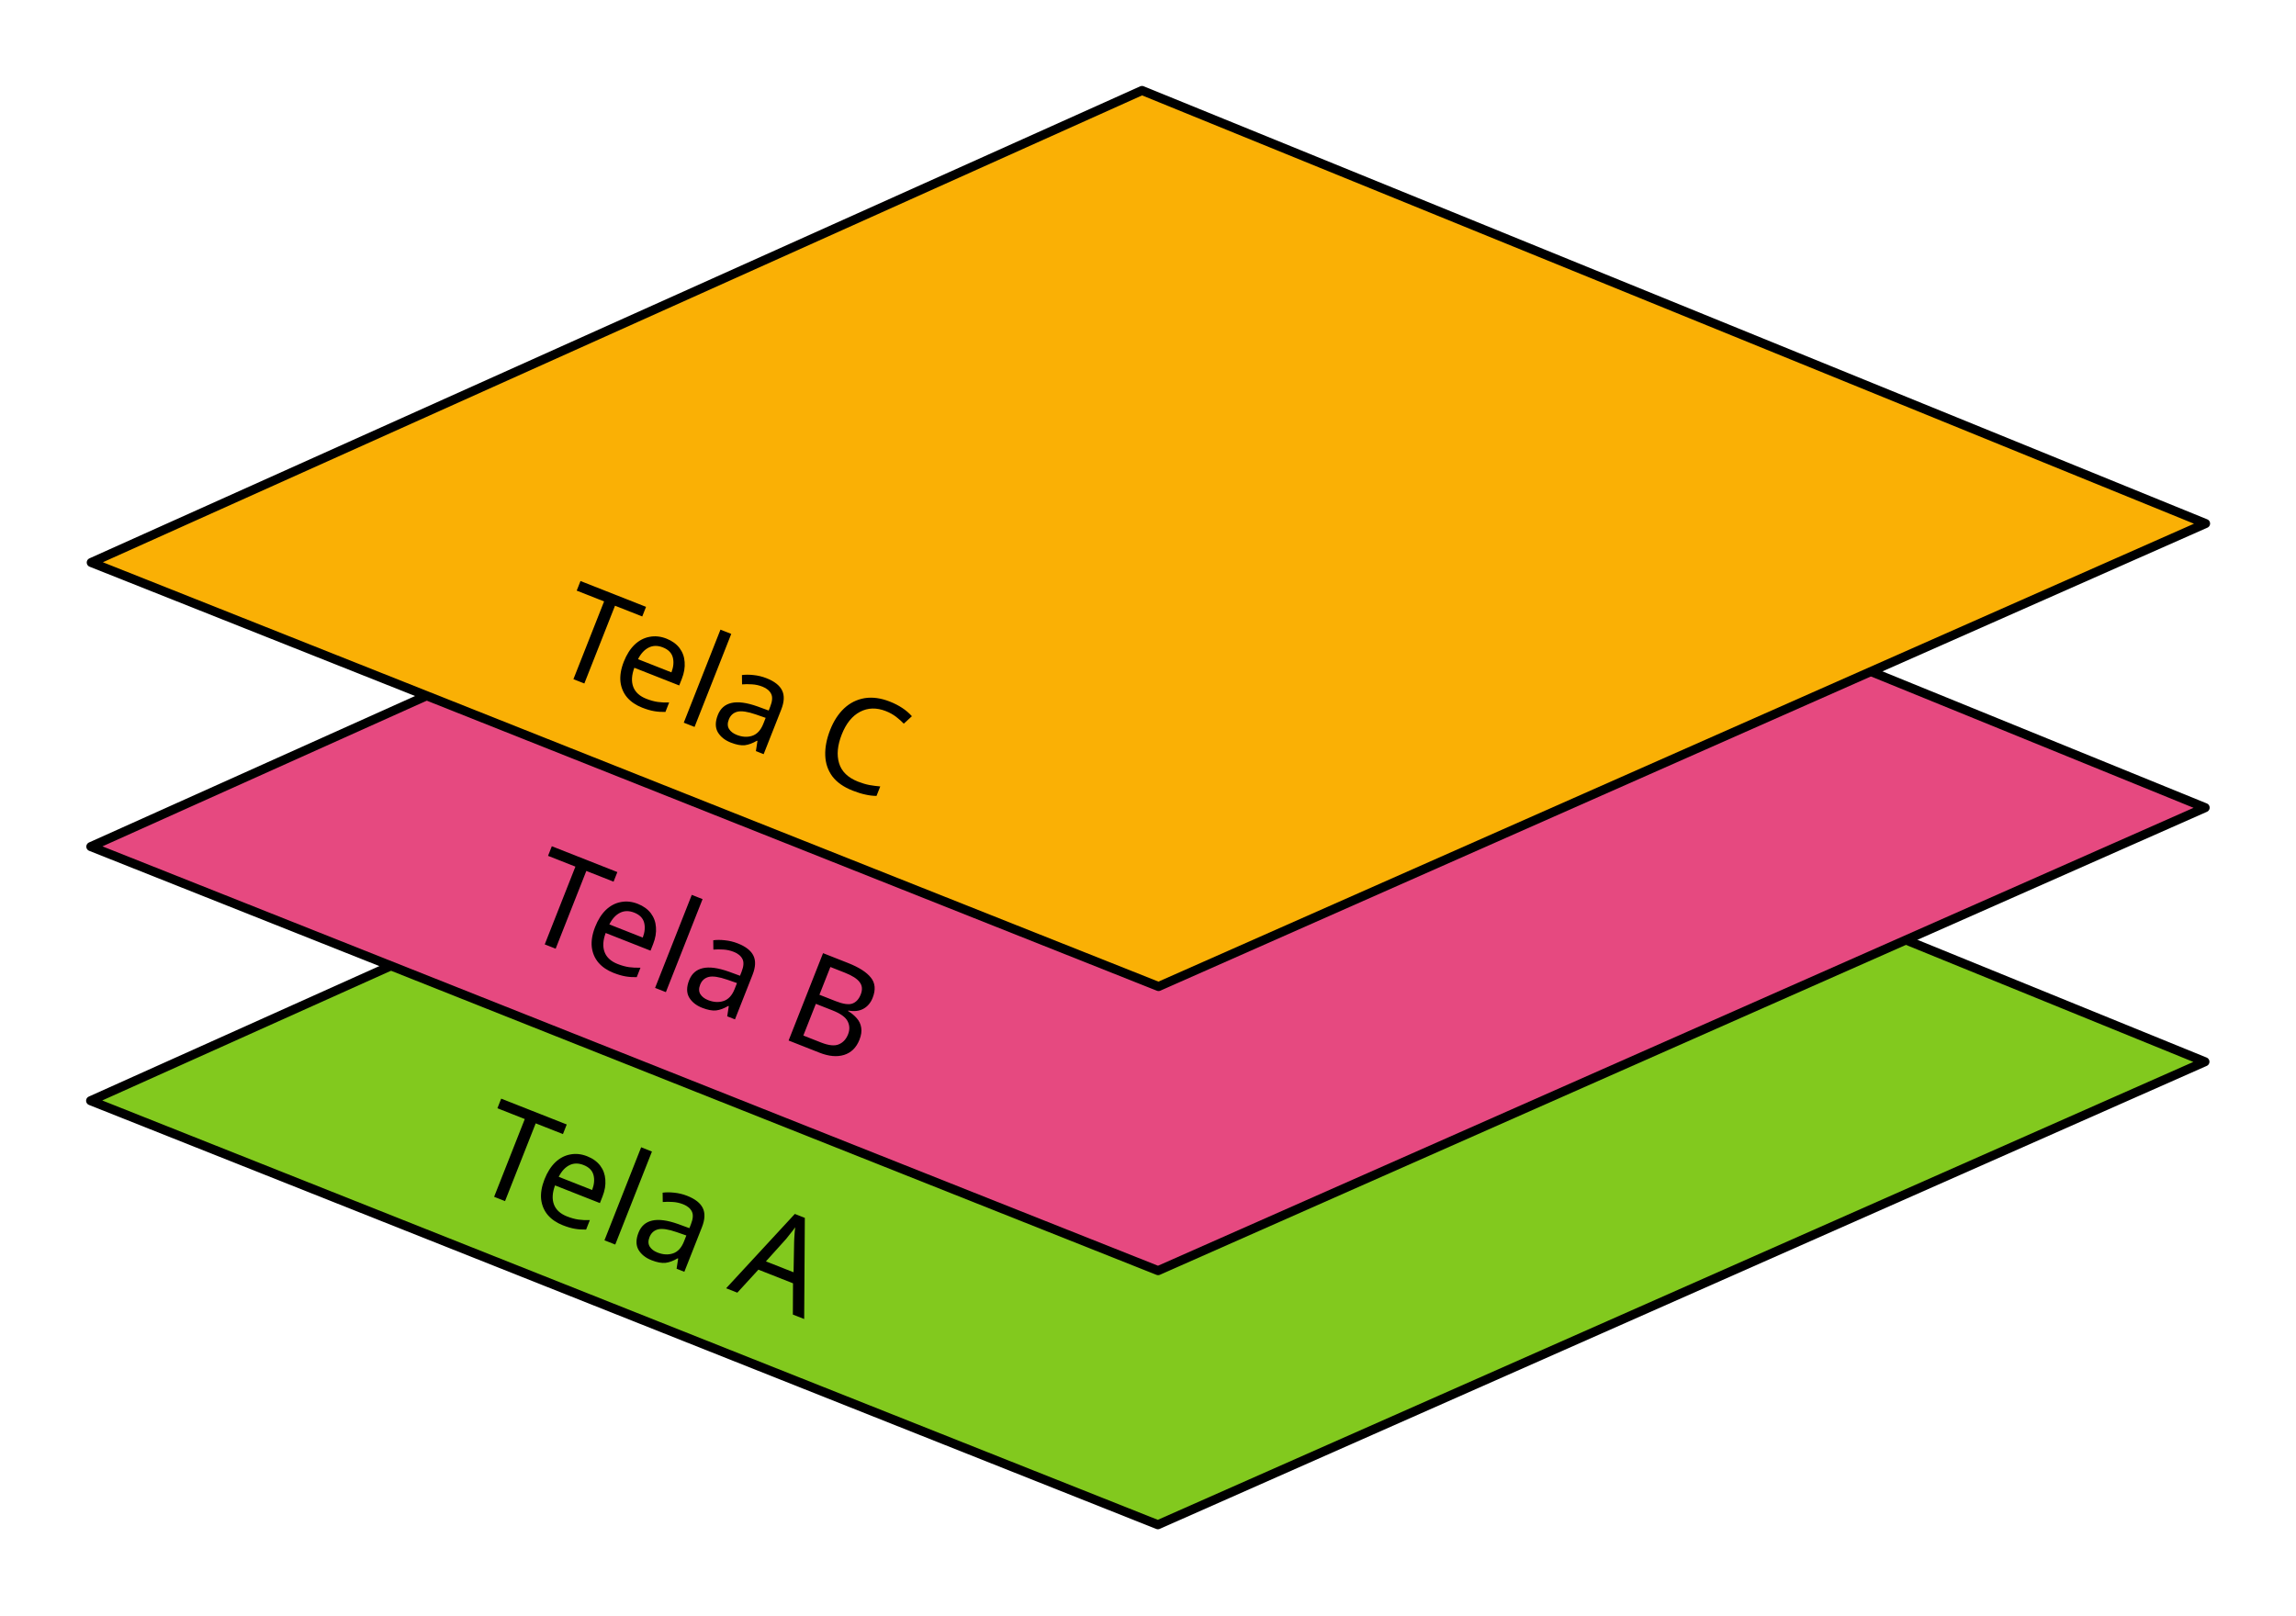
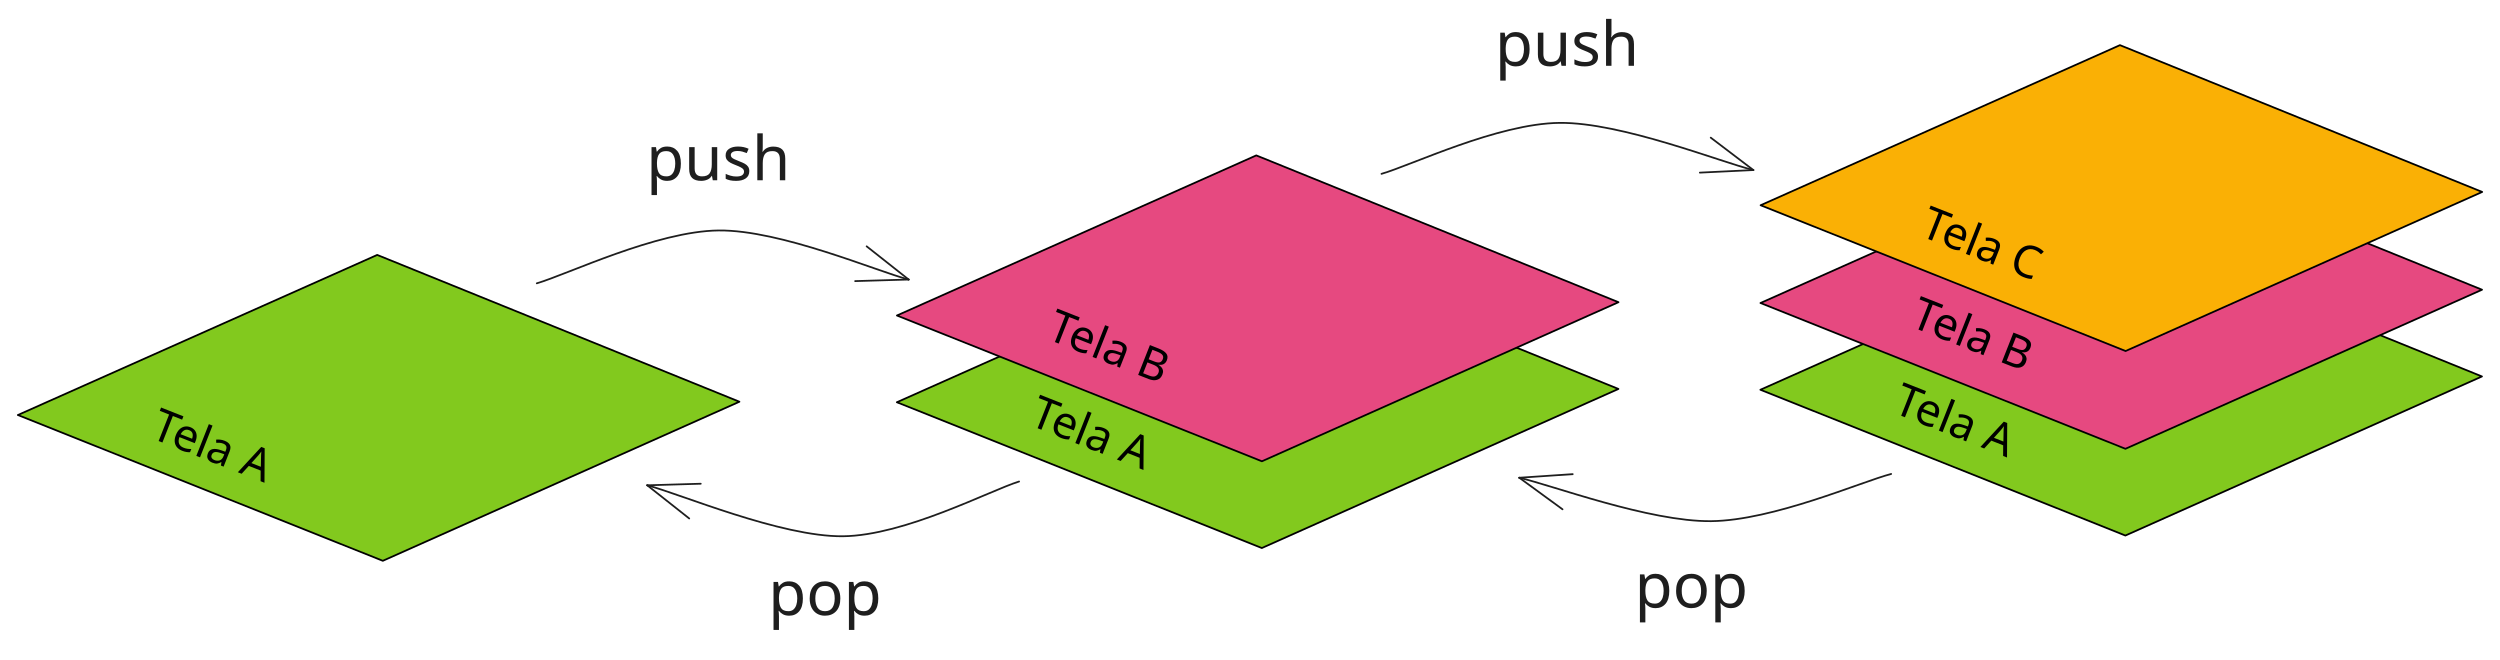
- <svg xmlns="http://www.w3.org/2000/svg" version="1.1" viewBox="0 0 253.598 178.46" width="507.196" height="356.919">
+ <svg xmlns="http://www.w3.org/2000/svg" version="1.1" viewBox="0 0 1401.069 369.394" width="2802.138" height="738.788">
  <defs>
-     <style>
+     <style class="style-fonts">
      @font-face {
        font-family: "Virgil";
        src: url("https://excalidraw.com/Virgil.woff2");
      }
      @font-face {
        font-family: "Cascadia";
        src: url("https://excalidraw.com/Cascadia.woff2");
      }
    </style>
  </defs>
-   <g stroke-linecap="round" transform="translate(9.980163 69.45316) rotate(358.9439 116.7835 49.50741)">
-     <path d="M117 0 L233.57 50 L117 99.01 L0 50" stroke="none" stroke-width="0" fill="#82c91e" fill-rule="evenodd" />
-     <path d="M117 0 C159.66 18.3, 202.32 36.6, 233.57 50 M117 0 C154.28 15.99, 191.55 31.98, 233.57 50 M233.57 50 C197.22 65.29, 160.87 80.57, 117 99.01 M233.57 50 C192.94 67.08, 152.31 84.17, 117 99.01 M117 99.01 C91.35 88.27, 65.69 77.52, 0 50 M117 99.01 C85.94 86, 54.88 72.99, 0 50 M0 50 C43.1 31.58, 86.19 13.16, 117 0 M0 50 C46.38 30.18, 92.76 10.36, 117 0" stroke="#000000" stroke-width="1" fill="none" />
+   <g stroke-linecap="round" transform="translate(9.965649 142.8643) rotate(358.9439 202.2241 85.72781)">
+     <path d="M203 0 L404.45 86 L203 171.46 L0 86" stroke="none" stroke-width="0" fill="#82c91e" fill-rule="evenodd" />
+     <path d="M203 0 C276.72 31.47, 350.45 62.95, 404.45 86 M203 0 C267.42 27.5, 331.84 55, 404.45 86 M404.45 86 C341.63 112.65, 278.81 139.3, 203 171.46 M404.45 86 C334.24 115.78, 264.03 145.57, 203 171.46 M203 171.46 C158.49 152.72, 113.98 133.98, 0 86 M203 171.46 C149.11 148.77, 95.23 126.09, 0 86 M0 86 C74.78 54.32, 149.55 22.64, 203 0 M0 86 C80.47 51.91, 160.95 17.81, 203 0" stroke="#000000" stroke-width="1" fill="none" />
  </g>
-   <g stroke-linecap="round" transform="translate(10.00362 41.37984) rotate(358.9439 116.7835 49.50741)">
-     <path d="M117 0 L233.57 50 L117 99.01 L0 50" stroke="none" stroke-width="0" fill="#e64980" fill-rule="evenodd" />
-     <path d="M117 0 C142.08 10.76, 167.16 21.51, 233.57 50 M117 0 C161.22 18.97, 205.44 37.94, 233.57 50 M233.57 50 C198.37 64.8, 163.17 79.6, 117 99.01 M233.57 50 C193.63 66.79, 153.69 83.59, 117 99.01 M117 99.01 C73.8 80.92, 30.6 62.82, 0 50 M117 99.01 C71.11 79.79, 25.23 60.57, 0 50 M0 50 C43.11 31.58, 86.21 13.16, 117 0 M0 50 C27.39 38.29, 54.79 26.59, 117 0" stroke="#000000" stroke-width="1" fill="none" />
+   <g transform="translate(82.08179 242.3357) rotate(21.51764 45.02201 14.71873)">
+     <text x="0" y="0" font-family="Cascadia, Segoe UI Emoji" font-size="25.161px" fill="#000000" text-anchor="start" style="white-space: pre;" direction="ltr" dominant-baseline="text-before-edge">Tela A</text>
  </g>
-   <g stroke-linecap="round" transform="translate(10.05083 9.99159) rotate(358.9439 116.7835 49.50741)">
-     <path d="M117 0 L233.57 50 L117 99.01 L0 50" stroke="none" stroke-width="0" fill="#fab005" fill-rule="evenodd" />
-     <path d="M117 0 C146.78 12.77, 176.56 25.55, 233.57 50 M117 0 C140.65 10.15, 164.31 20.29, 233.57 50 M233.57 50 C199.24 64.43, 164.91 78.87, 117 99.01 M233.57 50 C210.25 59.81, 186.92 69.61, 117 99.01 M117 99.01 C71.08 79.78, 25.16 60.54, 0 50 M117 99.01 C79.44 83.28, 41.87 67.54, 0 50 M0 50 C44.17 31.13, 88.33 12.25, 117 0 M0 50 C45.72 30.46, 91.44 10.92, 117 0" stroke="#000000" stroke-width="1" fill="none" />
+   <g stroke-linecap="round" transform="translate(502.5822 135.7021) rotate(358.9439 202.2241 85.72781)">
+     <path d="M203 0 L404.45 86 L203 171.46 L0 86" stroke="none" stroke-width="0" fill="#82c91e" fill-rule="evenodd" />
+     <path d="M203 0 C274.66 30.59, 346.32 61.19, 404.45 86 M203 0 C249.58 19.89, 296.16 39.77, 404.45 86 M404.45 86 C332.07 116.7, 259.7 147.4, 203 171.46 M404.45 86 C356.76 106.23, 309.07 126.46, 203 171.46 M203 171.46 C144.81 146.96, 86.63 122.47, 0 86 M203 171.46 C153.94 150.8, 104.88 130.15, 0 86 M0 86 C55.7 62.4, 111.39 38.81, 203 0 M0 86 C64.48 58.69, 128.95 31.37, 203 0" stroke="#000000" stroke-width="1" fill="none" />
  </g>
-   <g transform="translate(51.6269 126.8975) rotate(21.51764 26 8.5)">
-     <text x="0" y="14" font-family="Cascadia, Segoe UI Emoji" font-size="14.53px" fill="#000000" text-anchor="start" style="white-space: pre;" direction="ltr">Tela A</text>
+   <g stroke-linecap="round" transform="translate(502.6229 87.08993) rotate(358.9439 202.2241 85.72781)">
+     <path d="M203 0 L404.45 86 L203 171.46 L0 86" stroke="none" stroke-width="0" fill="#e64980" fill-rule="evenodd" />
+     <path d="M203 0 C247.92 19.18, 292.83 38.35, 404.45 86 M203 0 C264.79 26.38, 326.59 52.76, 404.45 86 M404.45 86 C338.64 113.92, 272.82 141.84, 203 171.46 M404.45 86 C325.87 119.33, 247.29 152.67, 203 171.46 M203 171.46 C154.04 150.85, 105.08 130.23, 0 86 M203 171.46 C137.49 143.88, 71.99 116.3, 0 86 M0 86 C55.12 62.65, 110.24 39.3, 203 0 M0 86 C70.7 56.05, 141.4 26.1, 203 0" stroke="#000000" stroke-width="1" fill="none" />
  </g>
-   <g transform="translate(57.21862 99.01133) rotate(21.51764 26 8.5)">
-     <text x="0" y="14" font-family="Cascadia, Segoe UI Emoji" font-size="14.53px" fill="#000000" text-anchor="start" style="white-space: pre;" direction="ltr">Tela B</text>
+   <g transform="translate(574.6984 235.1736) rotate(21.51764 45.02201 14.71873)">
+     <text x="0" y="0" font-family="Cascadia, Segoe UI Emoji" font-size="25.161px" fill="#000000" text-anchor="start" style="white-space: pre;" direction="ltr" dominant-baseline="text-before-edge">Tela A</text>
  </g>
-   <g transform="translate(60.38624 69.71083) rotate(21.51764 26 8.5)">
-     <text x="0" y="14" font-family="Cascadia, Segoe UI Emoji" font-size="14.53px" fill="#000000" text-anchor="start" style="white-space: pre;" direction="ltr">Tela C</text>
+   <g transform="translate(584.3811 186.8855) rotate(21.51764 45.02201 14.71873)">
+     <text x="0" y="0" font-family="Cascadia, Segoe UI Emoji" font-size="25.161px" fill="#000000" text-anchor="start" style="white-space: pre;" direction="ltr" dominant-baseline="text-before-edge">Tela B</text>
+   </g>
+   <g stroke-linecap="round" transform="translate(986.533 128.7044) rotate(358.9439 202.2241 85.72781)">
+     <path d="M203 0 L404.45 86 L203 171.46 L0 86" stroke="none" stroke-width="0" fill="#82c91e" fill-rule="evenodd" />
+     <path d="M203 0 C263.98 26.03, 324.95 52.06, 404.45 86 M203 0 C268.52 27.97, 334.05 55.95, 404.45 86 M404.45 86 C338.18 114.11, 271.91 142.22, 203 171.46 M404.45 86 C330.24 117.48, 256.03 148.96, 203 171.46 M203 171.46 C122.75 137.67, 42.5 103.89, 0 86 M203 171.46 C133.43 142.17, 63.86 112.88, 0 86 M0 86 C70.73 56.04, 141.46 26.07, 203 0 M0 86 C60.33 60.44, 120.67 34.88, 203 0" stroke="#000000" stroke-width="1" fill="none" />
+   </g>
+   <g stroke-linecap="round" transform="translate(986.5736 80.09216) rotate(358.9439 202.2241 85.72781)">
+     <path d="M203 0 L404.45 86 L203 171.46 L0 86" stroke="none" stroke-width="0" fill="#e64980" fill-rule="evenodd" />
+     <path d="M203 0 C249.07 19.67, 295.14 39.34, 404.45 86 M203 0 C282.24 33.83, 361.48 67.66, 404.45 86 M404.45 86 C336.31 114.9, 268.17 143.81, 203 171.46 M404.45 86 C338.91 113.8, 273.38 141.6, 203 171.46 M203 171.46 C161.33 153.91, 119.66 136.37, 0 86 M203 171.46 C148.1 148.34, 93.2 125.23, 0 86 M0 86 C64.96 58.48, 129.92 30.96, 203 0 M0 86 C76.07 53.77, 152.14 21.55, 203 0" stroke="#000000" stroke-width="1" fill="none" />
+   </g>
+   <g stroke-linecap="round" transform="translate(986.6554 25.2991) rotate(358.9439 202.2241 85.72781)">
+     <path d="M203 0 L404.45 86 L203 171.46 L0 86" stroke="none" stroke-width="0" fill="#fab005" fill-rule="evenodd" />
+     <path d="M203 0 C265.31 26.6, 327.62 53.2, 404.45 86 M203 0 C273.07 29.91, 343.15 59.83, 404.45 86 M404.45 86 C346.76 110.47, 289.07 134.94, 203 171.46 M404.45 86 C340.01 113.34, 275.56 140.67, 203 171.46 M203 171.46 C123.03 137.79, 43.05 104.12, 0 86 M203 171.46 C131.3 141.27, 59.59 111.09, 0 86 M0 86 C75.54 54, 151.08 21.99, 203 0 M0 86 C78.08 52.92, 156.17 19.84, 203 0" stroke="#000000" stroke-width="1" fill="none" />
+   </g>
+   <g transform="translate(1058.649 228.1758) rotate(21.51764 45.02201 14.71873)">
+     <text x="0" y="0" font-family="Cascadia, Segoe UI Emoji" font-size="25.161px" fill="#000000" text-anchor="start" style="white-space: pre;" direction="ltr" dominant-baseline="text-before-edge">Tela A</text>
+   </g>
+   <g transform="translate(1068.332 179.8877) rotate(21.51764 45.02201 14.71873)">
+     <text x="0" y="0" font-family="Cascadia, Segoe UI Emoji" font-size="25.161px" fill="#000000" text-anchor="start" style="white-space: pre;" direction="ltr" dominant-baseline="text-before-edge">Tela B</text>
+   </g>
+   <g transform="translate(1073.817 129.1505) rotate(21.51764 45.02201 14.71873)">
+     <text x="0" y="0" font-family="Cascadia, Segoe UI Emoji" font-size="25.161px" fill="#000000" text-anchor="start" style="white-space: pre;" direction="ltr" dominant-baseline="text-before-edge">Tela C</text>
+   </g>
+   <g stroke-linecap="round">
+     <g transform="translate(300.8382 158.7797) rotate(0 104.1986 -14.81193)">
+       <path d="M0 0 C16.99 -4.94, 67.22 -29.27, 101.95 -29.62 C136.68 -29.97, 190.66 -6.7, 208.4 -2.12 M0 0 C16.99 -4.94, 67.22 -29.27, 101.95 -29.62 C136.68 -29.97, 190.66 -6.7, 208.4 -2.12" stroke="#1e1e1e" stroke-width="1" fill="none" />
+     </g>
+     <g transform="translate(300.8382 158.7797) rotate(0 104.1986 -14.81193)">
+       <path d="M178.41 -1.24 C189.63 -1.56, 200.85 -1.89, 208.4 -2.12 M178.41 -1.24 C187.28 -1.5, 196.15 -1.76, 208.4 -2.12" stroke="#1e1e1e" stroke-width="1" fill="none" />
+     </g>
+     <g transform="translate(300.8382 158.7797) rotate(0 104.1986 -14.81193)">
+       <path d="M184.86 -20.72 C193.67 -13.76, 202.47 -6.8, 208.4 -2.12 M184.86 -20.72 C191.82 -15.21, 198.79 -9.71, 208.4 -2.12" stroke="#1e1e1e" stroke-width="1" fill="none" />
+     </g>
+   </g>
+   <mask />
+   <g stroke-linecap="round">
+     <g transform="translate(774.2277 97.42579) rotate(0 104.1986 -14.28309)">
+       <path d="M0 0 C16.64 -4.76, 65.1 -28.21, 99.84 -28.56 C134.57 -28.91, 190.3 -6.52, 208.4 -2.12 M0 0 C16.64 -4.76, 65.1 -28.21, 99.84 -28.56 C134.57 -28.91, 190.3 -6.52, 208.4 -2.12" stroke="#1e1e1e" stroke-width="1" fill="none" />
+     </g>
+     <g transform="translate(774.2277 97.42579) rotate(0 104.1986 -14.28309)">
+       <path d="M178.43 -0.68 C185.33 -1.01, 192.23 -1.34, 208.4 -2.12 M178.43 -0.68 C186.67 -1.07, 194.91 -1.47, 208.4 -2.12" stroke="#1e1e1e" stroke-width="1" fill="none" />
+     </g>
+     <g transform="translate(774.2277 97.42579) rotate(0 104.1986 -14.28309)">
+       <path d="M184.52 -20.28 C190.02 -16.09, 195.52 -11.91, 208.4 -2.12 M184.52 -20.28 C191.08 -15.28, 197.65 -10.29, 208.4 -2.12" stroke="#1e1e1e" stroke-width="1" fill="none" />
+     </g>
+   </g>
+   <mask />
+   <g stroke-linecap="round">
+     <g transform="translate(851.4511 292.0721) rotate(180 104.1986 -13.22541)">
+       <path d="M0 0 C16.82 -4.41, 66.16 -26.09, 100.89 -26.45 C135.63 -26.8, 190.48 -6.17, 208.4 -2.12 M0 0 C16.82 -4.41, 66.16 -26.09, 100.89 -26.45 C135.63 -26.8, 190.48 -6.17, 208.4 -2.12" stroke="#1e1e1e" stroke-width="1" fill="none" />
+     </g>
+     <g transform="translate(851.4511 292.0721) rotate(180 104.1986 -13.22541)">
+       <path d="M178.46 -0.1 C188.27 -0.76, 198.07 -1.42, 208.4 -2.12 M178.46 -0.1 C184.55 -0.51, 190.64 -0.92, 208.4 -2.12" stroke="#1e1e1e" stroke-width="1" fill="none" />
+     </g>
+     <g transform="translate(851.4511 292.0721) rotate(180 104.1986 -13.22541)">
+       <path d="M184.17 -19.81 C192.11 -14.02, 200.04 -8.22, 208.4 -2.12 M184.17 -19.81 C189.1 -16.21, 194.03 -12.61, 208.4 -2.12" stroke="#1e1e1e" stroke-width="1" fill="none" />
+     </g>
+   </g>
+   <mask />
+   <g stroke-linecap="round">
+     <g transform="translate(362.7226 300.5343) rotate(180 104.1986 -15.34079)">
+       <path d="M0 0 C16.46 -5.11, 64.05 -30.33, 98.78 -30.68 C133.51 -31.03, 190.13 -6.88, 208.4 -2.12 M0 0 C16.46 -5.11, 64.05 -30.33, 98.78 -30.68 C133.51 -31.03, 190.13 -6.88, 208.4 -2.12" stroke="#1e1e1e" stroke-width="1" fill="none" />
+     </g>
+     <g transform="translate(362.7226 300.5343) rotate(180 104.1986 -15.34079)">
+       <path d="M178.41 -1.24 C186.34 -1.47, 194.27 -1.7, 208.4 -2.12 M178.41 -1.24 C187.63 -1.51, 196.84 -1.78, 208.4 -2.12" stroke="#1e1e1e" stroke-width="1" fill="none" />
+     </g>
+     <g transform="translate(362.7226 300.5343) rotate(180 104.1986 -15.34079)">
+       <path d="M184.86 -20.72 C191.08 -15.8, 197.31 -10.88, 208.4 -2.12 M184.86 -20.72 C192.09 -15, 199.33 -9.29, 208.4 -2.12" stroke="#1e1e1e" stroke-width="1" fill="none" />
+     </g>
+   </g>
+   <mask />
+   <g transform="translate(362.1937 74.15139) rotate(0 40.58474 20.77939)">
+     <text x="0" y="0" font-family="Cascadia, Segoe UI Emoji" font-size="34.632px" fill="#1e1e1e" text-anchor="start" style="white-space: pre;" direction="ltr" dominant-baseline="text-before-edge">push</text>
+   </g>
+   <g transform="translate(837.8416 10) rotate(0 40.58474 20.77939)">
+     <text x="0" y="0" font-family="Cascadia, Segoe UI Emoji" font-size="34.632px" fill="#1e1e1e" text-anchor="start" style="white-space: pre;" direction="ltr" dominant-baseline="text-before-edge">push</text>
+   </g>
+   <g transform="translate(916.1228 313.604) rotate(0 30.43856 20.77939)">
+     <text x="0" y="0" font-family="Cascadia, Segoe UI Emoji" font-size="34.632px" fill="#1e1e1e" text-anchor="start" style="white-space: pre;" direction="ltr" dominant-baseline="text-before-edge">pop</text>
+   </g>
+   <g transform="translate(430.5679 317.8354) rotate(0 30.43856 20.77939)">
+     <text x="0" y="0" font-family="Cascadia, Segoe UI Emoji" font-size="34.632px" fill="#1e1e1e" text-anchor="start" style="white-space: pre;" direction="ltr" dominant-baseline="text-before-edge">pop</text>
  </g>
</svg>
